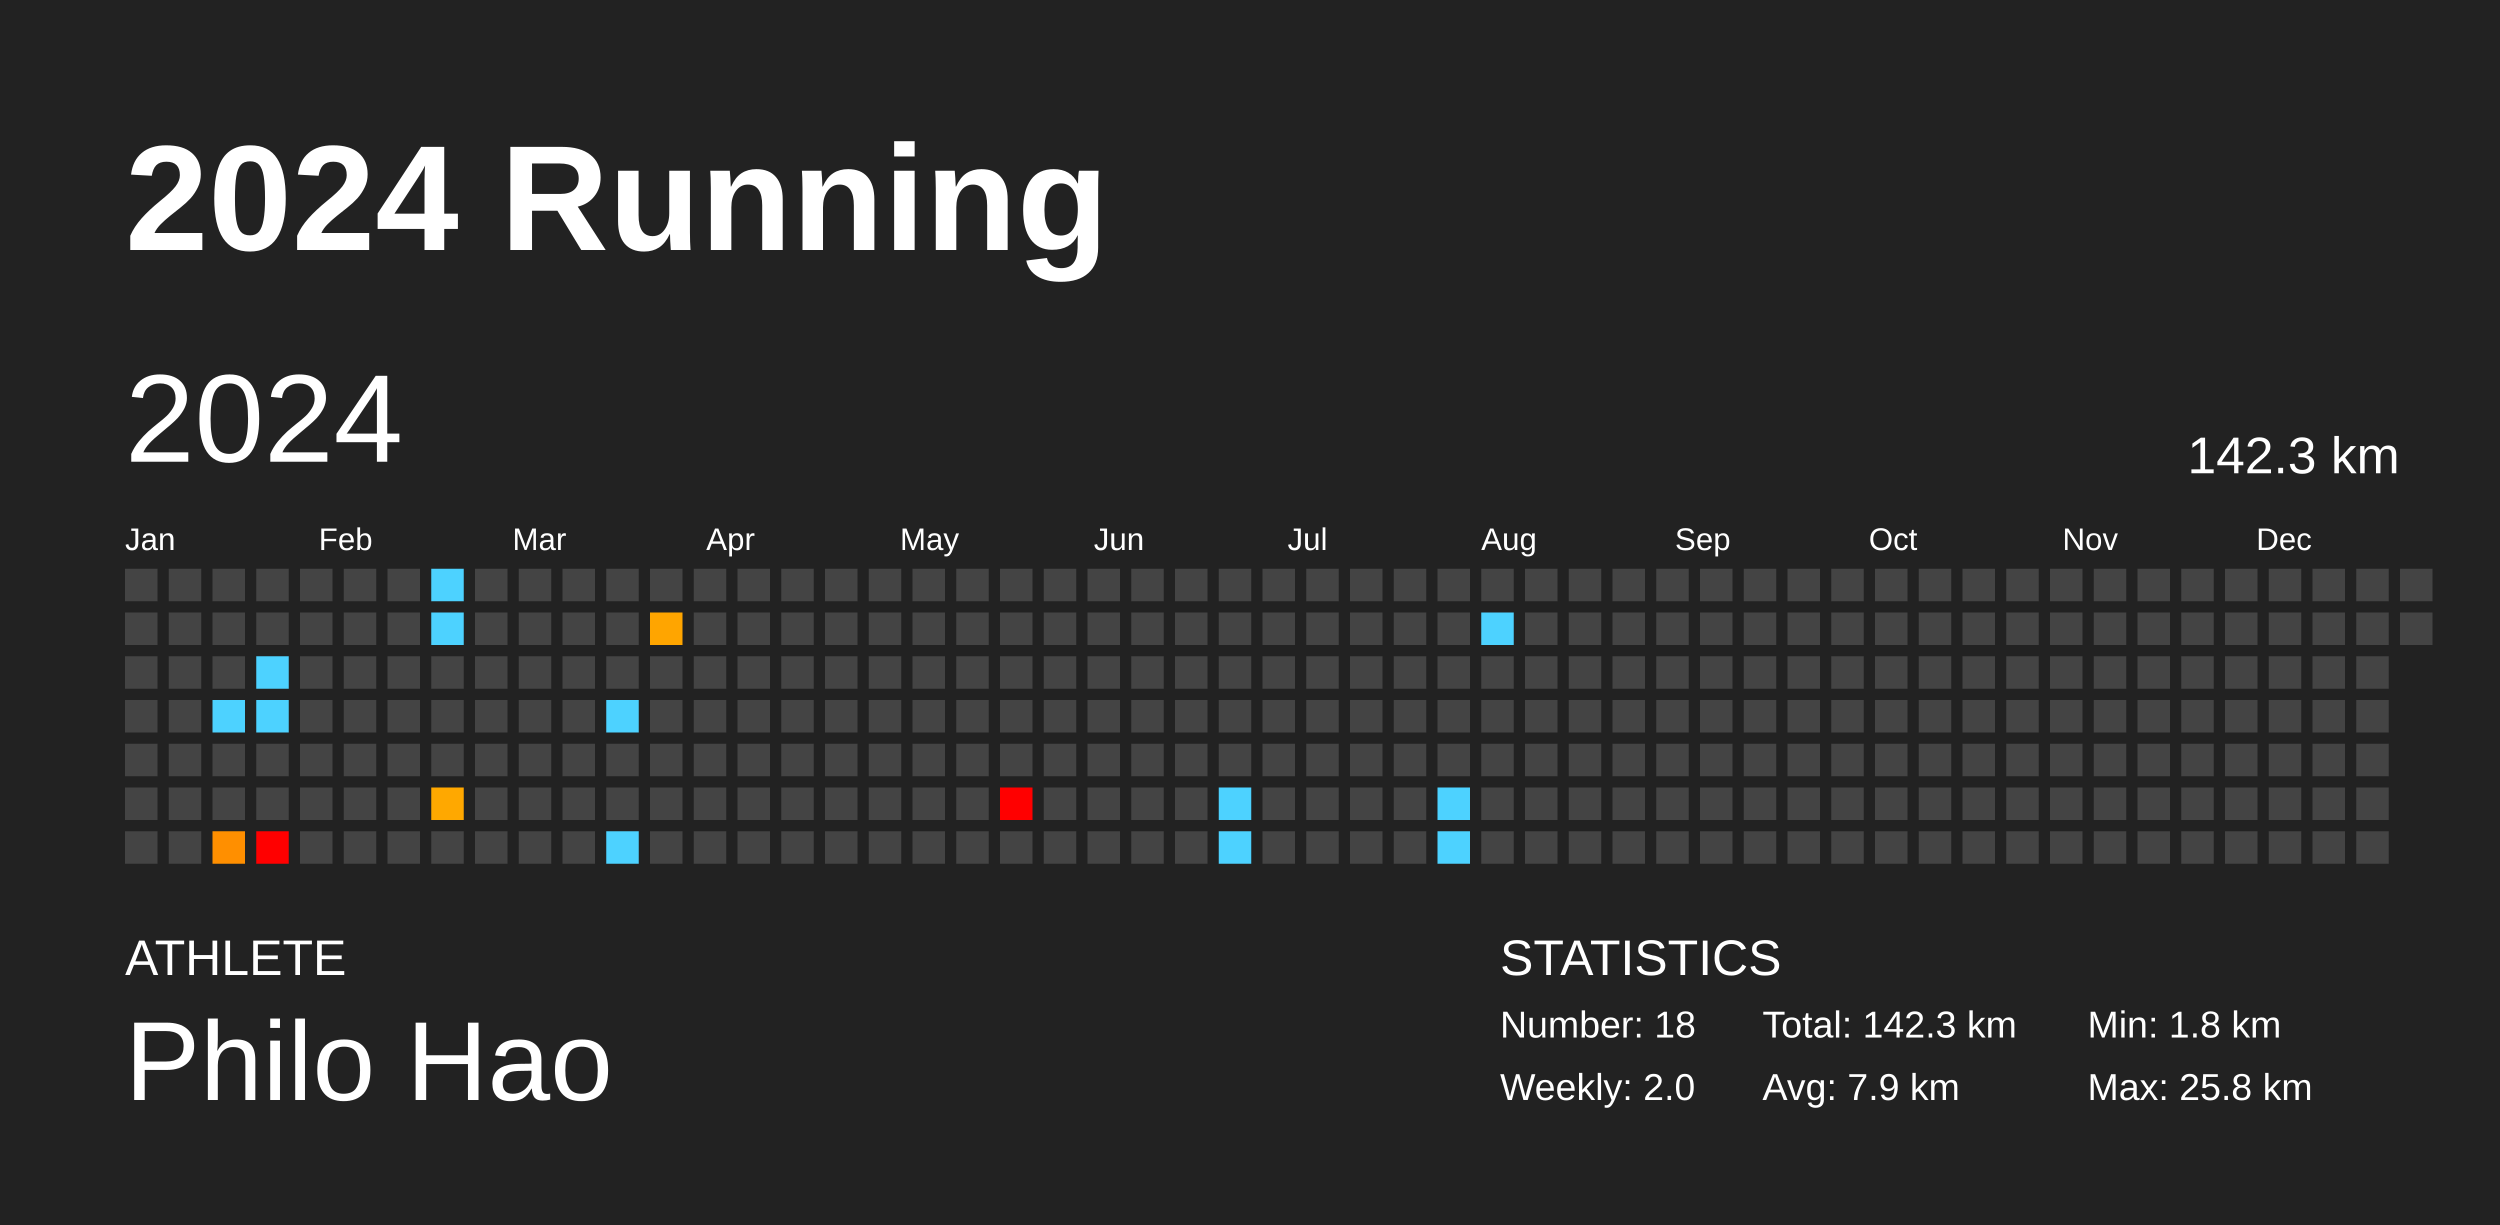
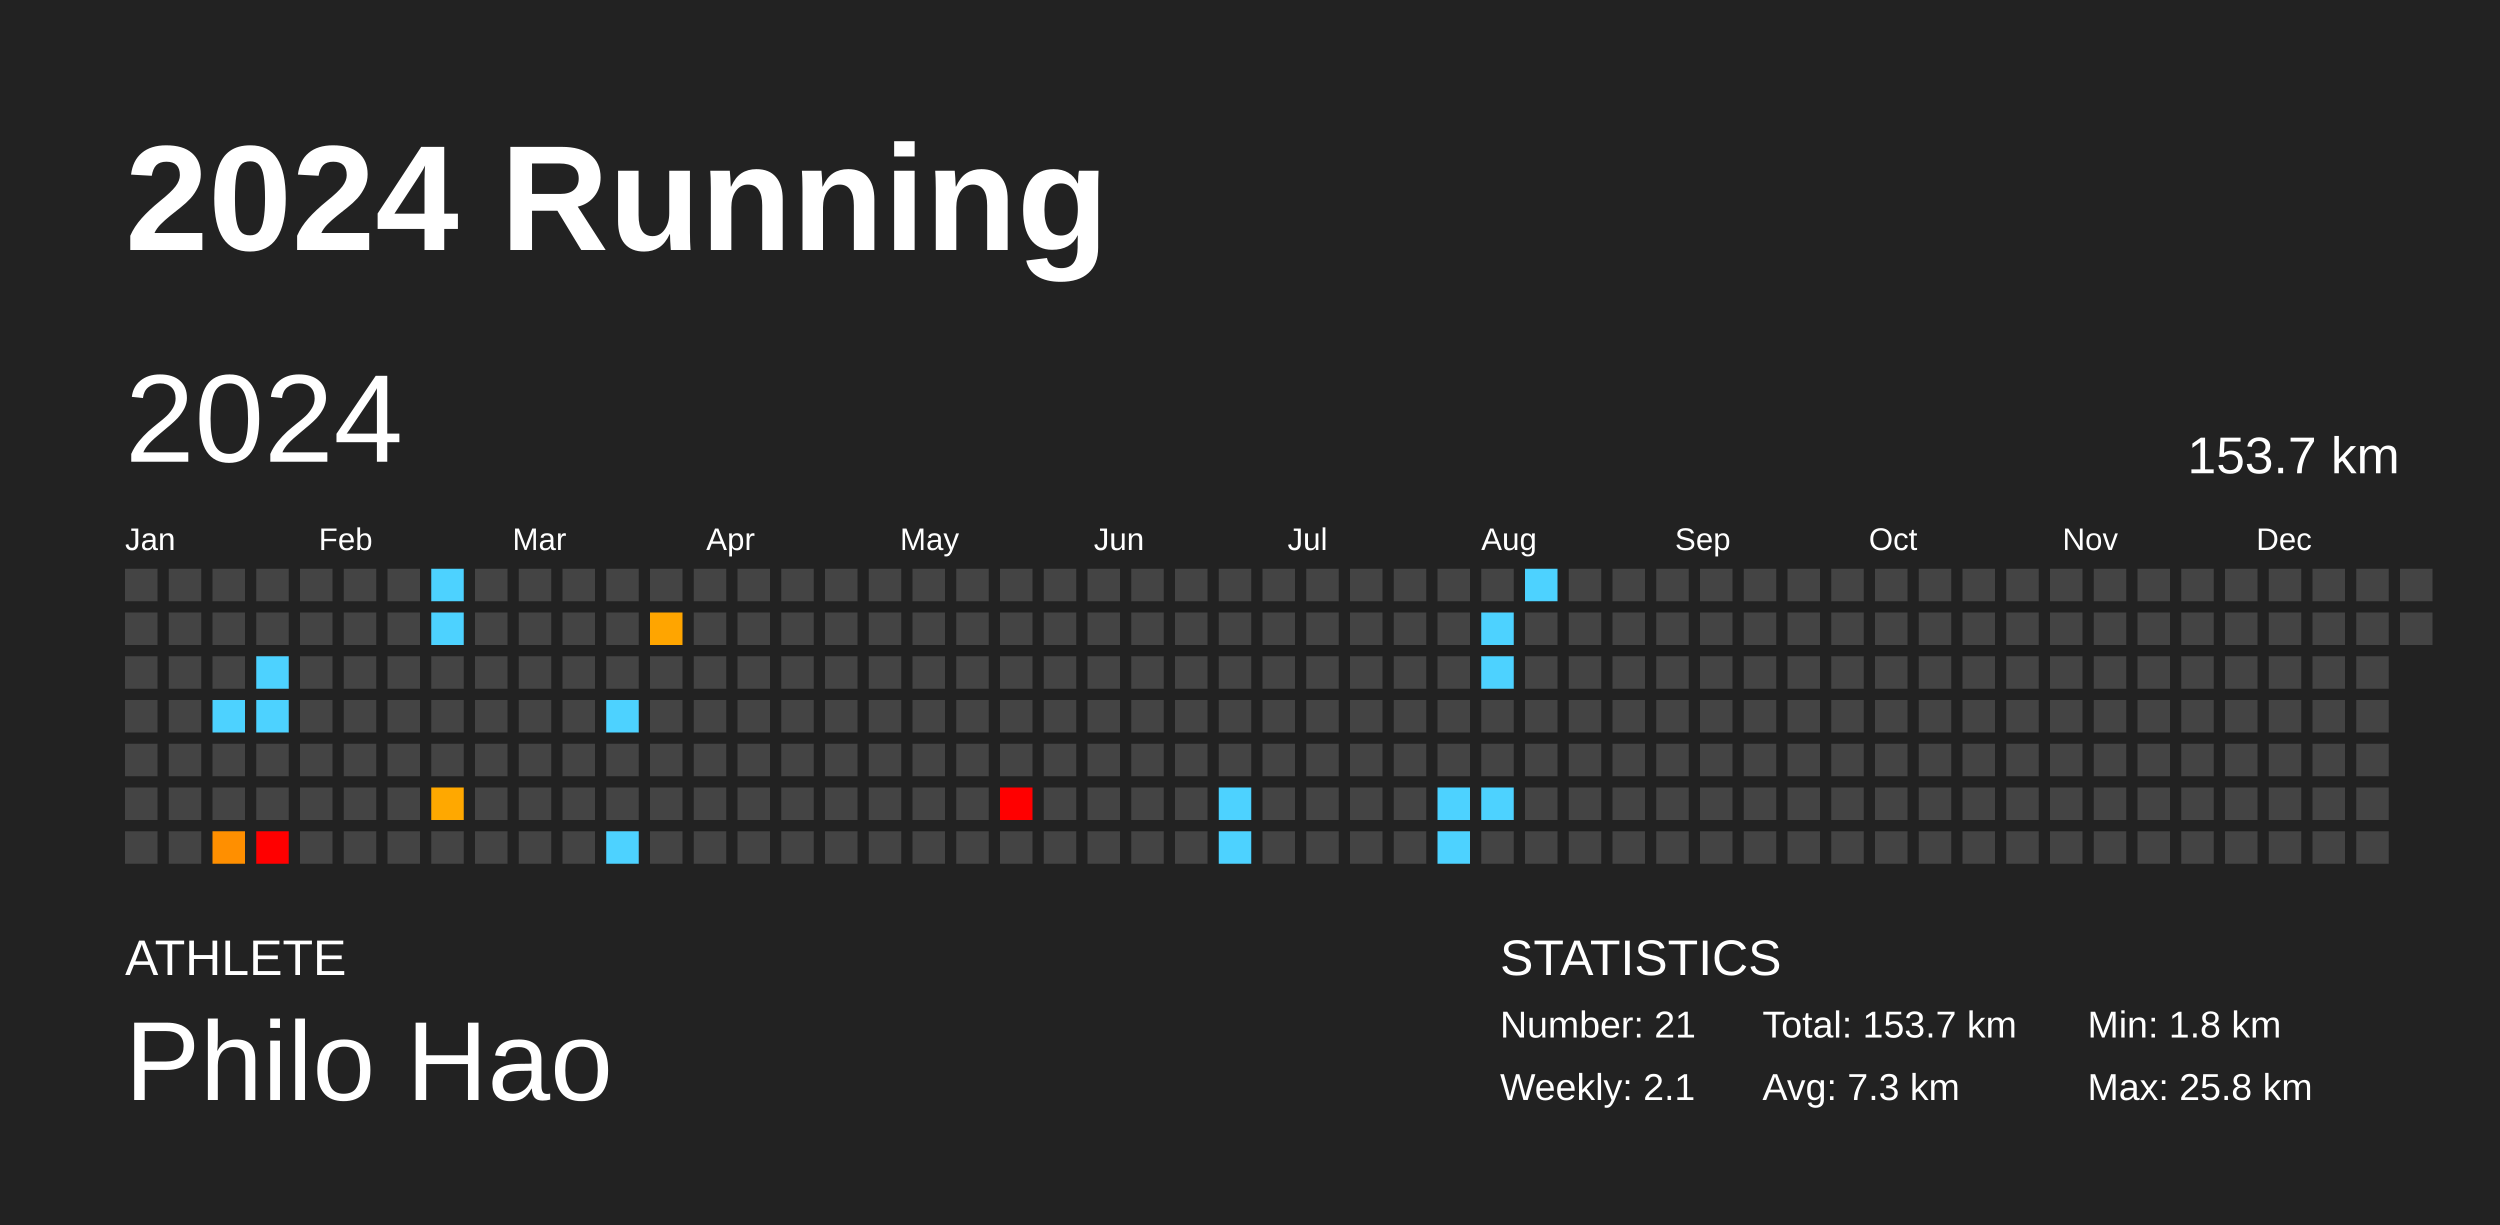
<svg xmlns="http://www.w3.org/2000/svg" baseProfile="full" height="98mm" version="1.1" viewBox="0,0,200,98" width="200mm">
  <defs />
  <rect fill="#222222" height="98" width="200" x="0" y="0" />
  <text fill="#FFFFFF" style="font-size:12px; font-family:Arial; font-weight:bold;" x="10" y="20">2024 Running</text>
  <text fill="#FFFFFF" style="font-size:4px; font-family:Arial" x="10" y="78">ATHLETE</text>
  <text fill="#FFFFFF" style="font-size:9px; font-family:Arial" x="10" y="88">Philo Hao</text>
  <text fill="#FFFFFF" style="font-size:4px; font-family:Arial" x="120" y="78">STATISTICS</text>
-   <text fill="#FFFFFF" style="font-size:3px; font-family:Arial" x="120" y="83">Number: 18</text>
-   <text fill="#FFFFFF" style="font-size:3px; font-family:Arial" x="120" y="88">Weekly: 2.0</text>
-   <text fill="#FFFFFF" style="font-size:3px; font-family:Arial" x="141" y="83">Total: 142.3 km</text>
-   <text fill="#FFFFFF" style="font-size:3px; font-family:Arial" x="141" y="88">Avg: 7.9 km</text>
+   <text fill="#FFFFFF" style="font-size:3px; font-family:Arial" x="120" y="83">Number: 21</text>
+   <text fill="#FFFFFF" style="font-size:3px; font-family:Arial" x="120" y="88">Weekly: 2.1</text>
+   <text fill="#FFFFFF" style="font-size:3px; font-family:Arial" x="141" y="83">Total: 153.7 km</text>
+   <text fill="#FFFFFF" style="font-size:3px; font-family:Arial" x="141" y="88">Avg: 7.3 km</text>
  <text fill="#FFFFFF" style="font-size:3px; font-family:Arial" x="167" y="83">Min: 1.8 km</text>
  <text fill="#FFFFFF" style="font-size:3px; font-family:Arial" x="167" y="88">Max: 25.8 km</text>
  <text dominant-baseline="hanging" fill="#FFFFFF" style="font-size:10.0px; font-family:Arial;" x="10" y="30">2024</text>
-   <text dominant-baseline="hanging" fill="#FFFFFF" style="font-size:4.125px; font-family:Arial;" x="175" y="35">142.3 km</text>
+   <text dominant-baseline="hanging" fill="#FFFFFF" style="font-size:4.125px; font-family:Arial;" x="175" y="35">153.7 km</text>
  <text fill="#FFFFFF" style="font-size:2.5px; font-family:Arial" x="10.0" y="44">Jan</text>
  <text fill="#FFFFFF" style="font-size:2.5px; font-family:Arial" x="25.5" y="44">Feb</text>
  <text fill="#FFFFFF" style="font-size:2.5px; font-family:Arial" x="41.0" y="44">Mar</text>
  <text fill="#FFFFFF" style="font-size:2.5px; font-family:Arial" x="56.5" y="44">Apr</text>
  <text fill="#FFFFFF" style="font-size:2.5px; font-family:Arial" x="72.0" y="44">May</text>
  <text fill="#FFFFFF" style="font-size:2.5px; font-family:Arial" x="87.5" y="44">Jun</text>
  <text fill="#FFFFFF" style="font-size:2.5px; font-family:Arial" x="103.0" y="44">Jul</text>
  <text fill="#FFFFFF" style="font-size:2.5px; font-family:Arial" x="118.5" y="44">Aug</text>
  <text fill="#FFFFFF" style="font-size:2.5px; font-family:Arial" x="134.0" y="44">Sep</text>
  <text fill="#FFFFFF" style="font-size:2.5px; font-family:Arial" x="149.5" y="44">Oct</text>
  <text fill="#FFFFFF" style="font-size:2.5px; font-family:Arial" x="165.0" y="44">Nov</text>
  <text fill="#FFFFFF" style="font-size:2.5px; font-family:Arial" x="180.5" y="44">Dec</text>
  <rect fill="#444444" height="2.6" width="2.6" x="10.0" y="45.5" />
  <rect fill="#444444" height="2.6" width="2.6" x="10.0" y="49.0" />
  <rect fill="#444444" height="2.6" width="2.6" x="10.0" y="52.5" />
  <rect fill="#444444" height="2.6" width="2.6" x="10.0" y="56.0" />
  <rect fill="#444444" height="2.6" width="2.6" x="10.0" y="59.5" />
  <rect fill="#444444" height="2.6" width="2.6" x="10.0" y="63.0" />
  <rect fill="#444444" height="2.6" width="2.6" x="10.0" y="66.5" />
  <rect fill="#444444" height="2.6" width="2.6" x="13.5" y="45.5" />
  <rect fill="#444444" height="2.6" width="2.6" x="13.5" y="49.0" />
  <rect fill="#444444" height="2.6" width="2.6" x="13.5" y="52.5" />
  <rect fill="#444444" height="2.6" width="2.6" x="13.5" y="56.0" />
  <rect fill="#444444" height="2.6" width="2.6" x="13.5" y="59.5" />
  <rect fill="#444444" height="2.6" width="2.6" x="13.5" y="63.0" />
  <rect fill="#444444" height="2.6" width="2.6" x="13.5" y="66.5" />
  <rect fill="#444444" height="2.6" width="2.6" x="17.0" y="45.5" />
  <rect fill="#444444" height="2.6" width="2.6" x="17.0" y="49.0" />
  <rect fill="#444444" height="2.6" width="2.6" x="17.0" y="52.5" />
  <rect fill="#4dd2ff" height="2.6" width="2.6" x="17.0" y="56.0" />
  <rect fill="#444444" height="2.6" width="2.6" x="17.0" y="59.5" />
  <rect fill="#444444" height="2.6" width="2.6" x="17.0" y="63.0" />
  <rect fill="#ff8f00" height="2.6" width="2.6" x="17.0" y="66.5" />
  <rect fill="#444444" height="2.6" width="2.6" x="20.5" y="45.5" />
  <rect fill="#444444" height="2.6" width="2.6" x="20.5" y="49.0" />
  <rect fill="#4dd2ff" height="2.6" width="2.6" x="20.5" y="52.5" />
  <rect fill="#4dd2ff" height="2.6" width="2.6" x="20.5" y="56.0" />
  <rect fill="#444444" height="2.6" width="2.6" x="20.5" y="59.5" />
  <rect fill="#444444" height="2.6" width="2.6" x="20.5" y="63.0" />
  <rect fill="red" height="2.6" width="2.6" x="20.5" y="66.5" />
  <rect fill="#444444" height="2.6" width="2.6" x="24.0" y="45.5" />
  <rect fill="#444444" height="2.6" width="2.6" x="24.0" y="49.0" />
  <rect fill="#444444" height="2.6" width="2.6" x="24.0" y="52.5" />
  <rect fill="#444444" height="2.6" width="2.6" x="24.0" y="56.0" />
  <rect fill="#444444" height="2.6" width="2.6" x="24.0" y="59.5" />
  <rect fill="#444444" height="2.6" width="2.6" x="24.0" y="63.0" />
  <rect fill="#444444" height="2.6" width="2.6" x="24.0" y="66.5" />
  <rect fill="#444444" height="2.6" width="2.6" x="27.5" y="45.5" />
  <rect fill="#444444" height="2.6" width="2.6" x="27.5" y="49.0" />
  <rect fill="#444444" height="2.6" width="2.6" x="27.5" y="52.5" />
  <rect fill="#444444" height="2.6" width="2.6" x="27.5" y="56.0" />
  <rect fill="#444444" height="2.6" width="2.6" x="27.5" y="59.5" />
  <rect fill="#444444" height="2.6" width="2.6" x="27.5" y="63.0" />
  <rect fill="#444444" height="2.6" width="2.6" x="27.5" y="66.5" />
  <rect fill="#444444" height="2.6" width="2.6" x="31.0" y="45.5" />
  <rect fill="#444444" height="2.6" width="2.6" x="31.0" y="49.0" />
  <rect fill="#444444" height="2.6" width="2.6" x="31.0" y="52.5" />
  <rect fill="#444444" height="2.6" width="2.6" x="31.0" y="56.0" />
  <rect fill="#444444" height="2.6" width="2.6" x="31.0" y="59.5" />
  <rect fill="#444444" height="2.6" width="2.6" x="31.0" y="63.0" />
  <rect fill="#444444" height="2.6" width="2.6" x="31.0" y="66.5" />
  <rect fill="#4dd2ff" height="2.6" width="2.6" x="34.5" y="45.5" />
  <rect fill="#4dd2ff" height="2.6" width="2.6" x="34.5" y="49.0" />
  <rect fill="#444444" height="2.6" width="2.6" x="34.5" y="52.5" />
  <rect fill="#444444" height="2.6" width="2.6" x="34.5" y="56.0" />
  <rect fill="#444444" height="2.6" width="2.6" x="34.5" y="59.5" />
  <rect fill="#ffa800" height="2.6" width="2.6" x="34.5" y="63.0" />
  <rect fill="#444444" height="2.6" width="2.6" x="34.5" y="66.5" />
  <rect fill="#444444" height="2.6" width="2.6" x="38.0" y="45.5" />
  <rect fill="#444444" height="2.6" width="2.6" x="38.0" y="49.0" />
  <rect fill="#444444" height="2.6" width="2.6" x="38.0" y="52.5" />
  <rect fill="#444444" height="2.6" width="2.6" x="38.0" y="56.0" />
  <rect fill="#444444" height="2.6" width="2.6" x="38.0" y="59.5" />
  <rect fill="#444444" height="2.6" width="2.6" x="38.0" y="63.0" />
  <rect fill="#444444" height="2.6" width="2.6" x="38.0" y="66.5" />
  <rect fill="#444444" height="2.6" width="2.6" x="41.5" y="45.5" />
  <rect fill="#444444" height="2.6" width="2.6" x="41.5" y="49.0" />
  <rect fill="#444444" height="2.6" width="2.6" x="41.5" y="52.5" />
  <rect fill="#444444" height="2.6" width="2.6" x="41.5" y="56.0" />
  <rect fill="#444444" height="2.6" width="2.6" x="41.5" y="59.5" />
  <rect fill="#444444" height="2.6" width="2.6" x="41.5" y="63.0" />
  <rect fill="#444444" height="2.6" width="2.6" x="41.5" y="66.5" />
  <rect fill="#444444" height="2.6" width="2.6" x="45.0" y="45.5" />
  <rect fill="#444444" height="2.6" width="2.6" x="45.0" y="49.0" />
  <rect fill="#444444" height="2.6" width="2.6" x="45.0" y="52.5" />
  <rect fill="#444444" height="2.6" width="2.6" x="45.0" y="56.0" />
  <rect fill="#444444" height="2.6" width="2.6" x="45.0" y="59.5" />
  <rect fill="#444444" height="2.6" width="2.6" x="45.0" y="63.0" />
  <rect fill="#444444" height="2.6" width="2.6" x="45.0" y="66.5" />
  <rect fill="#444444" height="2.6" width="2.6" x="48.5" y="45.5" />
  <rect fill="#444444" height="2.6" width="2.6" x="48.5" y="49.0" />
  <rect fill="#444444" height="2.6" width="2.6" x="48.5" y="52.5" />
  <rect fill="#4dd2ff" height="2.6" width="2.6" x="48.5" y="56.0" />
  <rect fill="#444444" height="2.6" width="2.6" x="48.5" y="59.5" />
  <rect fill="#444444" height="2.6" width="2.6" x="48.5" y="63.0" />
  <rect fill="#4dd2ff" height="2.6" width="2.6" x="48.5" y="66.5" />
  <rect fill="#444444" height="2.6" width="2.6" x="52.0" y="45.5" />
  <rect fill="#ffa500" height="2.6" width="2.6" x="52.0" y="49.0" />
  <rect fill="#444444" height="2.6" width="2.6" x="52.0" y="52.5" />
  <rect fill="#444444" height="2.6" width="2.6" x="52.0" y="56.0" />
  <rect fill="#444444" height="2.6" width="2.6" x="52.0" y="59.5" />
  <rect fill="#444444" height="2.6" width="2.6" x="52.0" y="63.0" />
  <rect fill="#444444" height="2.6" width="2.6" x="52.0" y="66.5" />
  <rect fill="#444444" height="2.6" width="2.6" x="55.5" y="45.5" />
  <rect fill="#444444" height="2.6" width="2.6" x="55.5" y="49.0" />
  <rect fill="#444444" height="2.6" width="2.6" x="55.5" y="52.5" />
  <rect fill="#444444" height="2.6" width="2.6" x="55.5" y="56.0" />
  <rect fill="#444444" height="2.6" width="2.6" x="55.5" y="59.5" />
  <rect fill="#444444" height="2.6" width="2.6" x="55.5" y="63.0" />
  <rect fill="#444444" height="2.6" width="2.6" x="55.5" y="66.5" />
  <rect fill="#444444" height="2.6" width="2.6" x="59.0" y="45.5" />
  <rect fill="#444444" height="2.6" width="2.6" x="59.0" y="49.0" />
  <rect fill="#444444" height="2.6" width="2.6" x="59.0" y="52.5" />
  <rect fill="#444444" height="2.6" width="2.6" x="59.0" y="56.0" />
  <rect fill="#444444" height="2.6" width="2.6" x="59.0" y="59.5" />
  <rect fill="#444444" height="2.6" width="2.6" x="59.0" y="63.0" />
  <rect fill="#444444" height="2.6" width="2.6" x="59.0" y="66.5" />
  <rect fill="#444444" height="2.6" width="2.6" x="62.5" y="45.5" />
  <rect fill="#444444" height="2.6" width="2.6" x="62.5" y="49.0" />
  <rect fill="#444444" height="2.6" width="2.6" x="62.5" y="52.5" />
  <rect fill="#444444" height="2.6" width="2.6" x="62.5" y="56.0" />
  <rect fill="#444444" height="2.6" width="2.6" x="62.5" y="59.5" />
  <rect fill="#444444" height="2.6" width="2.6" x="62.5" y="63.0" />
  <rect fill="#444444" height="2.6" width="2.6" x="62.5" y="66.5" />
  <rect fill="#444444" height="2.6" width="2.6" x="66.0" y="45.5" />
  <rect fill="#444444" height="2.6" width="2.6" x="66.0" y="49.0" />
  <rect fill="#444444" height="2.6" width="2.6" x="66.0" y="52.5" />
  <rect fill="#444444" height="2.6" width="2.6" x="66.0" y="56.0" />
  <rect fill="#444444" height="2.6" width="2.6" x="66.0" y="59.5" />
  <rect fill="#444444" height="2.6" width="2.6" x="66.0" y="63.0" />
  <rect fill="#444444" height="2.6" width="2.6" x="66.0" y="66.5" />
  <rect fill="#444444" height="2.6" width="2.6" x="69.5" y="45.5" />
  <rect fill="#444444" height="2.6" width="2.6" x="69.5" y="49.0" />
  <rect fill="#444444" height="2.6" width="2.6" x="69.5" y="52.5" />
  <rect fill="#444444" height="2.6" width="2.6" x="69.5" y="56.0" />
  <rect fill="#444444" height="2.6" width="2.6" x="69.5" y="59.5" />
  <rect fill="#444444" height="2.6" width="2.6" x="69.5" y="63.0" />
  <rect fill="#444444" height="2.6" width="2.6" x="69.5" y="66.5" />
  <rect fill="#444444" height="2.6" width="2.6" x="73.0" y="45.5" />
  <rect fill="#444444" height="2.6" width="2.6" x="73.0" y="49.0" />
  <rect fill="#444444" height="2.6" width="2.6" x="73.0" y="52.5" />
  <rect fill="#444444" height="2.6" width="2.6" x="73.0" y="56.0" />
  <rect fill="#444444" height="2.6" width="2.6" x="73.0" y="59.5" />
  <rect fill="#444444" height="2.6" width="2.6" x="73.0" y="63.0" />
  <rect fill="#444444" height="2.6" width="2.6" x="73.0" y="66.5" />
  <rect fill="#444444" height="2.6" width="2.6" x="76.5" y="45.5" />
  <rect fill="#444444" height="2.6" width="2.6" x="76.5" y="49.0" />
  <rect fill="#444444" height="2.6" width="2.6" x="76.5" y="52.5" />
  <rect fill="#444444" height="2.6" width="2.6" x="76.5" y="56.0" />
  <rect fill="#444444" height="2.6" width="2.6" x="76.5" y="59.5" />
  <rect fill="#444444" height="2.6" width="2.6" x="76.5" y="63.0" />
  <rect fill="#444444" height="2.6" width="2.6" x="76.5" y="66.5" />
  <rect fill="#444444" height="2.6" width="2.6" x="80.0" y="45.5" />
  <rect fill="#444444" height="2.6" width="2.6" x="80.0" y="49.0" />
  <rect fill="#444444" height="2.6" width="2.6" x="80.0" y="52.5" />
  <rect fill="#444444" height="2.6" width="2.6" x="80.0" y="56.0" />
  <rect fill="#444444" height="2.6" width="2.6" x="80.0" y="59.5" />
  <rect fill="red" height="2.6" width="2.6" x="80.0" y="63.0" />
  <rect fill="#444444" height="2.6" width="2.6" x="80.0" y="66.5" />
  <rect fill="#444444" height="2.6" width="2.6" x="83.5" y="45.5" />
  <rect fill="#444444" height="2.6" width="2.6" x="83.5" y="49.0" />
  <rect fill="#444444" height="2.6" width="2.6" x="83.5" y="52.5" />
  <rect fill="#444444" height="2.6" width="2.6" x="83.5" y="56.0" />
  <rect fill="#444444" height="2.6" width="2.6" x="83.5" y="59.5" />
  <rect fill="#444444" height="2.6" width="2.6" x="83.5" y="63.0" />
  <rect fill="#444444" height="2.6" width="2.6" x="83.5" y="66.5" />
  <rect fill="#444444" height="2.6" width="2.6" x="87.0" y="45.5" />
  <rect fill="#444444" height="2.6" width="2.6" x="87.0" y="49.0" />
  <rect fill="#444444" height="2.6" width="2.6" x="87.0" y="52.5" />
  <rect fill="#444444" height="2.6" width="2.6" x="87.0" y="56.0" />
  <rect fill="#444444" height="2.6" width="2.6" x="87.0" y="59.5" />
  <rect fill="#444444" height="2.6" width="2.6" x="87.0" y="63.0" />
  <rect fill="#444444" height="2.6" width="2.6" x="87.0" y="66.5" />
  <rect fill="#444444" height="2.6" width="2.6" x="90.5" y="45.5" />
  <rect fill="#444444" height="2.6" width="2.6" x="90.5" y="49.0" />
  <rect fill="#444444" height="2.6" width="2.6" x="90.5" y="52.5" />
  <rect fill="#444444" height="2.6" width="2.6" x="90.5" y="56.0" />
  <rect fill="#444444" height="2.6" width="2.6" x="90.5" y="59.5" />
  <rect fill="#444444" height="2.6" width="2.6" x="90.5" y="63.0" />
  <rect fill="#444444" height="2.6" width="2.6" x="90.5" y="66.5" />
  <rect fill="#444444" height="2.6" width="2.6" x="94.0" y="45.5" />
  <rect fill="#444444" height="2.6" width="2.6" x="94.0" y="49.0" />
  <rect fill="#444444" height="2.6" width="2.6" x="94.0" y="52.5" />
  <rect fill="#444444" height="2.6" width="2.6" x="94.0" y="56.0" />
  <rect fill="#444444" height="2.6" width="2.6" x="94.0" y="59.5" />
  <rect fill="#444444" height="2.6" width="2.6" x="94.0" y="63.0" />
  <rect fill="#444444" height="2.6" width="2.6" x="94.0" y="66.5" />
  <rect fill="#444444" height="2.6" width="2.6" x="97.5" y="45.5" />
  <rect fill="#444444" height="2.6" width="2.6" x="97.5" y="49.0" />
  <rect fill="#444444" height="2.6" width="2.6" x="97.5" y="52.5" />
  <rect fill="#444444" height="2.6" width="2.6" x="97.5" y="56.0" />
  <rect fill="#444444" height="2.6" width="2.6" x="97.5" y="59.5" />
  <rect fill="#4dd2ff" height="2.6" width="2.6" x="97.5" y="63.0" />
  <rect fill="#4dd2ff" height="2.6" width="2.6" x="97.5" y="66.5" />
  <rect fill="#444444" height="2.6" width="2.6" x="101.0" y="45.5" />
  <rect fill="#444444" height="2.6" width="2.6" x="101.0" y="49.0" />
  <rect fill="#444444" height="2.6" width="2.6" x="101.0" y="52.5" />
  <rect fill="#444444" height="2.6" width="2.6" x="101.0" y="56.0" />
  <rect fill="#444444" height="2.6" width="2.6" x="101.0" y="59.5" />
  <rect fill="#444444" height="2.6" width="2.6" x="101.0" y="63.0" />
  <rect fill="#444444" height="2.6" width="2.6" x="101.0" y="66.5" />
  <rect fill="#444444" height="2.6" width="2.6" x="104.5" y="45.5" />
  <rect fill="#444444" height="2.6" width="2.6" x="104.5" y="49.0" />
  <rect fill="#444444" height="2.6" width="2.6" x="104.5" y="52.5" />
  <rect fill="#444444" height="2.6" width="2.6" x="104.5" y="56.0" />
  <rect fill="#444444" height="2.6" width="2.6" x="104.5" y="59.5" />
  <rect fill="#444444" height="2.6" width="2.6" x="104.5" y="63.0" />
  <rect fill="#444444" height="2.6" width="2.6" x="104.5" y="66.5" />
  <rect fill="#444444" height="2.6" width="2.6" x="108.0" y="45.5" />
  <rect fill="#444444" height="2.6" width="2.6" x="108.0" y="49.0" />
  <rect fill="#444444" height="2.6" width="2.6" x="108.0" y="52.5" />
  <rect fill="#444444" height="2.6" width="2.6" x="108.0" y="56.0" />
  <rect fill="#444444" height="2.6" width="2.6" x="108.0" y="59.5" />
  <rect fill="#444444" height="2.6" width="2.6" x="108.0" y="63.0" />
  <rect fill="#444444" height="2.6" width="2.6" x="108.0" y="66.5" />
  <rect fill="#444444" height="2.6" width="2.6" x="111.5" y="45.5" />
  <rect fill="#444444" height="2.6" width="2.6" x="111.5" y="49.0" />
  <rect fill="#444444" height="2.6" width="2.6" x="111.5" y="52.5" />
  <rect fill="#444444" height="2.6" width="2.6" x="111.5" y="56.0" />
  <rect fill="#444444" height="2.6" width="2.6" x="111.5" y="59.5" />
  <rect fill="#444444" height="2.6" width="2.6" x="111.5" y="63.0" />
  <rect fill="#444444" height="2.6" width="2.6" x="111.5" y="66.5" />
  <rect fill="#444444" height="2.6" width="2.6" x="115.0" y="45.5" />
  <rect fill="#444444" height="2.6" width="2.6" x="115.0" y="49.0" />
  <rect fill="#444444" height="2.6" width="2.6" x="115.0" y="52.5" />
  <rect fill="#444444" height="2.6" width="2.6" x="115.0" y="56.0" />
  <rect fill="#444444" height="2.6" width="2.6" x="115.0" y="59.5" />
  <rect fill="#4dd2ff" height="2.6" width="2.6" x="115.0" y="63.0" />
  <rect fill="#4dd2ff" height="2.6" width="2.6" x="115.0" y="66.5" />
  <rect fill="#444444" height="2.6" width="2.6" x="118.5" y="45.5" />
  <rect fill="#4dd2ff" height="2.6" width="2.6" x="118.5" y="49.0" />
-   <rect fill="#444444" height="2.6" width="2.6" x="118.5" y="52.5" />
+   <rect fill="#4dd2ff" height="2.6" width="2.6" x="118.5" y="52.5" />
  <rect fill="#444444" height="2.6" width="2.6" x="118.5" y="56.0" />
  <rect fill="#444444" height="2.6" width="2.6" x="118.5" y="59.5" />
-   <rect fill="#444444" height="2.6" width="2.6" x="118.5" y="63.0" />
+   <rect fill="#4dd2ff" height="2.6" width="2.6" x="118.5" y="63.0" />
  <rect fill="#444444" height="2.6" width="2.6" x="118.5" y="66.5" />
-   <rect fill="#444444" height="2.6" width="2.6" x="122.0" y="45.5" />
+   <rect fill="#4dd2ff" height="2.6" width="2.6" x="122.0" y="45.5" />
  <rect fill="#444444" height="2.6" width="2.6" x="122.0" y="49.0" />
  <rect fill="#444444" height="2.6" width="2.6" x="122.0" y="52.5" />
  <rect fill="#444444" height="2.6" width="2.6" x="122.0" y="56.0" />
  <rect fill="#444444" height="2.6" width="2.6" x="122.0" y="59.5" />
  <rect fill="#444444" height="2.6" width="2.6" x="122.0" y="63.0" />
  <rect fill="#444444" height="2.6" width="2.6" x="122.0" y="66.5" />
  <rect fill="#444444" height="2.6" width="2.6" x="125.5" y="45.5" />
  <rect fill="#444444" height="2.6" width="2.6" x="125.5" y="49.0" />
  <rect fill="#444444" height="2.6" width="2.6" x="125.5" y="52.5" />
  <rect fill="#444444" height="2.6" width="2.6" x="125.5" y="56.0" />
  <rect fill="#444444" height="2.6" width="2.6" x="125.5" y="59.5" />
  <rect fill="#444444" height="2.6" width="2.6" x="125.5" y="63.0" />
  <rect fill="#444444" height="2.6" width="2.6" x="125.5" y="66.5" />
  <rect fill="#444444" height="2.6" width="2.6" x="129.0" y="45.5" />
  <rect fill="#444444" height="2.6" width="2.6" x="129.0" y="49.0" />
  <rect fill="#444444" height="2.6" width="2.6" x="129.0" y="52.5" />
  <rect fill="#444444" height="2.6" width="2.6" x="129.0" y="56.0" />
  <rect fill="#444444" height="2.6" width="2.6" x="129.0" y="59.5" />
  <rect fill="#444444" height="2.6" width="2.6" x="129.0" y="63.0" />
  <rect fill="#444444" height="2.6" width="2.6" x="129.0" y="66.5" />
  <rect fill="#444444" height="2.6" width="2.6" x="132.5" y="45.5" />
  <rect fill="#444444" height="2.6" width="2.6" x="132.5" y="49.0" />
  <rect fill="#444444" height="2.6" width="2.6" x="132.5" y="52.5" />
  <rect fill="#444444" height="2.6" width="2.6" x="132.5" y="56.0" />
  <rect fill="#444444" height="2.6" width="2.6" x="132.5" y="59.5" />
  <rect fill="#444444" height="2.6" width="2.6" x="132.5" y="63.0" />
  <rect fill="#444444" height="2.6" width="2.6" x="132.5" y="66.5" />
  <rect fill="#444444" height="2.6" width="2.6" x="136.0" y="45.5" />
  <rect fill="#444444" height="2.6" width="2.6" x="136.0" y="49.0" />
  <rect fill="#444444" height="2.6" width="2.6" x="136.0" y="52.5" />
  <rect fill="#444444" height="2.6" width="2.6" x="136.0" y="56.0" />
  <rect fill="#444444" height="2.6" width="2.6" x="136.0" y="59.5" />
  <rect fill="#444444" height="2.6" width="2.6" x="136.0" y="63.0" />
  <rect fill="#444444" height="2.6" width="2.6" x="136.0" y="66.5" />
  <rect fill="#444444" height="2.6" width="2.6" x="139.5" y="45.5" />
  <rect fill="#444444" height="2.6" width="2.6" x="139.5" y="49.0" />
  <rect fill="#444444" height="2.6" width="2.6" x="139.5" y="52.5" />
  <rect fill="#444444" height="2.6" width="2.6" x="139.5" y="56.0" />
  <rect fill="#444444" height="2.6" width="2.6" x="139.5" y="59.5" />
  <rect fill="#444444" height="2.6" width="2.6" x="139.5" y="63.0" />
  <rect fill="#444444" height="2.6" width="2.6" x="139.5" y="66.5" />
  <rect fill="#444444" height="2.6" width="2.6" x="143.0" y="45.5" />
  <rect fill="#444444" height="2.6" width="2.6" x="143.0" y="49.0" />
  <rect fill="#444444" height="2.6" width="2.6" x="143.0" y="52.5" />
  <rect fill="#444444" height="2.6" width="2.6" x="143.0" y="56.0" />
  <rect fill="#444444" height="2.6" width="2.6" x="143.0" y="59.5" />
  <rect fill="#444444" height="2.6" width="2.6" x="143.0" y="63.0" />
  <rect fill="#444444" height="2.6" width="2.6" x="143.0" y="66.5" />
  <rect fill="#444444" height="2.6" width="2.6" x="146.5" y="45.5" />
  <rect fill="#444444" height="2.6" width="2.6" x="146.5" y="49.0" />
  <rect fill="#444444" height="2.6" width="2.6" x="146.5" y="52.5" />
  <rect fill="#444444" height="2.6" width="2.6" x="146.5" y="56.0" />
  <rect fill="#444444" height="2.6" width="2.6" x="146.5" y="59.5" />
  <rect fill="#444444" height="2.6" width="2.6" x="146.5" y="63.0" />
  <rect fill="#444444" height="2.6" width="2.6" x="146.5" y="66.5" />
  <rect fill="#444444" height="2.6" width="2.6" x="150.0" y="45.5" />
  <rect fill="#444444" height="2.6" width="2.6" x="150.0" y="49.0" />
  <rect fill="#444444" height="2.6" width="2.6" x="150.0" y="52.5" />
  <rect fill="#444444" height="2.6" width="2.6" x="150.0" y="56.0" />
  <rect fill="#444444" height="2.6" width="2.6" x="150.0" y="59.5" />
  <rect fill="#444444" height="2.6" width="2.6" x="150.0" y="63.0" />
  <rect fill="#444444" height="2.6" width="2.6" x="150.0" y="66.5" />
  <rect fill="#444444" height="2.6" width="2.6" x="153.5" y="45.5" />
  <rect fill="#444444" height="2.6" width="2.6" x="153.5" y="49.0" />
  <rect fill="#444444" height="2.6" width="2.6" x="153.5" y="52.5" />
  <rect fill="#444444" height="2.6" width="2.6" x="153.5" y="56.0" />
  <rect fill="#444444" height="2.6" width="2.6" x="153.5" y="59.5" />
  <rect fill="#444444" height="2.6" width="2.6" x="153.5" y="63.0" />
  <rect fill="#444444" height="2.6" width="2.6" x="153.5" y="66.5" />
  <rect fill="#444444" height="2.6" width="2.6" x="157.0" y="45.5" />
  <rect fill="#444444" height="2.6" width="2.6" x="157.0" y="49.0" />
  <rect fill="#444444" height="2.6" width="2.6" x="157.0" y="52.5" />
  <rect fill="#444444" height="2.6" width="2.6" x="157.0" y="56.0" />
  <rect fill="#444444" height="2.6" width="2.6" x="157.0" y="59.5" />
  <rect fill="#444444" height="2.6" width="2.6" x="157.0" y="63.0" />
  <rect fill="#444444" height="2.6" width="2.6" x="157.0" y="66.5" />
  <rect fill="#444444" height="2.6" width="2.6" x="160.5" y="45.5" />
  <rect fill="#444444" height="2.6" width="2.6" x="160.5" y="49.0" />
  <rect fill="#444444" height="2.6" width="2.6" x="160.5" y="52.5" />
  <rect fill="#444444" height="2.6" width="2.6" x="160.5" y="56.0" />
  <rect fill="#444444" height="2.6" width="2.6" x="160.5" y="59.5" />
  <rect fill="#444444" height="2.6" width="2.6" x="160.5" y="63.0" />
  <rect fill="#444444" height="2.6" width="2.6" x="160.5" y="66.5" />
  <rect fill="#444444" height="2.6" width="2.6" x="164.0" y="45.5" />
  <rect fill="#444444" height="2.6" width="2.6" x="164.0" y="49.0" />
  <rect fill="#444444" height="2.6" width="2.6" x="164.0" y="52.5" />
  <rect fill="#444444" height="2.6" width="2.6" x="164.0" y="56.0" />
  <rect fill="#444444" height="2.6" width="2.6" x="164.0" y="59.5" />
  <rect fill="#444444" height="2.6" width="2.6" x="164.0" y="63.0" />
  <rect fill="#444444" height="2.6" width="2.6" x="164.0" y="66.5" />
  <rect fill="#444444" height="2.6" width="2.6" x="167.5" y="45.5" />
  <rect fill="#444444" height="2.6" width="2.6" x="167.5" y="49.0" />
  <rect fill="#444444" height="2.6" width="2.6" x="167.5" y="52.5" />
  <rect fill="#444444" height="2.6" width="2.6" x="167.5" y="56.0" />
  <rect fill="#444444" height="2.6" width="2.6" x="167.5" y="59.5" />
  <rect fill="#444444" height="2.6" width="2.6" x="167.5" y="63.0" />
  <rect fill="#444444" height="2.6" width="2.6" x="167.5" y="66.5" />
  <rect fill="#444444" height="2.6" width="2.6" x="171.0" y="45.5" />
  <rect fill="#444444" height="2.6" width="2.6" x="171.0" y="49.0" />
  <rect fill="#444444" height="2.6" width="2.6" x="171.0" y="52.5" />
  <rect fill="#444444" height="2.6" width="2.6" x="171.0" y="56.0" />
  <rect fill="#444444" height="2.6" width="2.6" x="171.0" y="59.5" />
  <rect fill="#444444" height="2.6" width="2.6" x="171.0" y="63.0" />
  <rect fill="#444444" height="2.6" width="2.6" x="171.0" y="66.5" />
  <rect fill="#444444" height="2.6" width="2.6" x="174.5" y="45.5" />
  <rect fill="#444444" height="2.6" width="2.6" x="174.5" y="49.0" />
  <rect fill="#444444" height="2.6" width="2.6" x="174.5" y="52.5" />
  <rect fill="#444444" height="2.6" width="2.6" x="174.5" y="56.0" />
  <rect fill="#444444" height="2.6" width="2.6" x="174.5" y="59.5" />
  <rect fill="#444444" height="2.6" width="2.6" x="174.5" y="63.0" />
  <rect fill="#444444" height="2.6" width="2.6" x="174.5" y="66.5" />
  <rect fill="#444444" height="2.6" width="2.6" x="178.0" y="45.5" />
  <rect fill="#444444" height="2.6" width="2.6" x="178.0" y="49.0" />
  <rect fill="#444444" height="2.6" width="2.6" x="178.0" y="52.5" />
  <rect fill="#444444" height="2.6" width="2.6" x="178.0" y="56.0" />
  <rect fill="#444444" height="2.6" width="2.6" x="178.0" y="59.5" />
  <rect fill="#444444" height="2.6" width="2.6" x="178.0" y="63.0" />
  <rect fill="#444444" height="2.6" width="2.6" x="178.0" y="66.5" />
  <rect fill="#444444" height="2.6" width="2.6" x="181.5" y="45.5" />
  <rect fill="#444444" height="2.6" width="2.6" x="181.5" y="49.0" />
  <rect fill="#444444" height="2.6" width="2.6" x="181.5" y="52.5" />
  <rect fill="#444444" height="2.6" width="2.6" x="181.5" y="56.0" />
  <rect fill="#444444" height="2.6" width="2.6" x="181.5" y="59.5" />
  <rect fill="#444444" height="2.6" width="2.6" x="181.5" y="63.0" />
  <rect fill="#444444" height="2.6" width="2.6" x="181.5" y="66.5" />
  <rect fill="#444444" height="2.6" width="2.6" x="185.0" y="45.5" />
  <rect fill="#444444" height="2.6" width="2.6" x="185.0" y="49.0" />
  <rect fill="#444444" height="2.6" width="2.6" x="185.0" y="52.5" />
  <rect fill="#444444" height="2.6" width="2.6" x="185.0" y="56.0" />
  <rect fill="#444444" height="2.6" width="2.6" x="185.0" y="59.5" />
  <rect fill="#444444" height="2.6" width="2.6" x="185.0" y="63.0" />
  <rect fill="#444444" height="2.6" width="2.6" x="185.0" y="66.5" />
  <rect fill="#444444" height="2.6" width="2.6" x="188.5" y="45.5" />
  <rect fill="#444444" height="2.6" width="2.6" x="188.5" y="49.0" />
  <rect fill="#444444" height="2.6" width="2.6" x="188.5" y="52.5" />
  <rect fill="#444444" height="2.6" width="2.6" x="188.5" y="56.0" />
  <rect fill="#444444" height="2.6" width="2.6" x="188.5" y="59.5" />
  <rect fill="#444444" height="2.6" width="2.6" x="188.5" y="63.0" />
  <rect fill="#444444" height="2.6" width="2.6" x="188.5" y="66.5" />
  <rect fill="#444444" height="2.6" width="2.6" x="192.0" y="45.5" />
  <rect fill="#444444" height="2.6" width="2.6" x="192.0" y="49.0" />
</svg>
